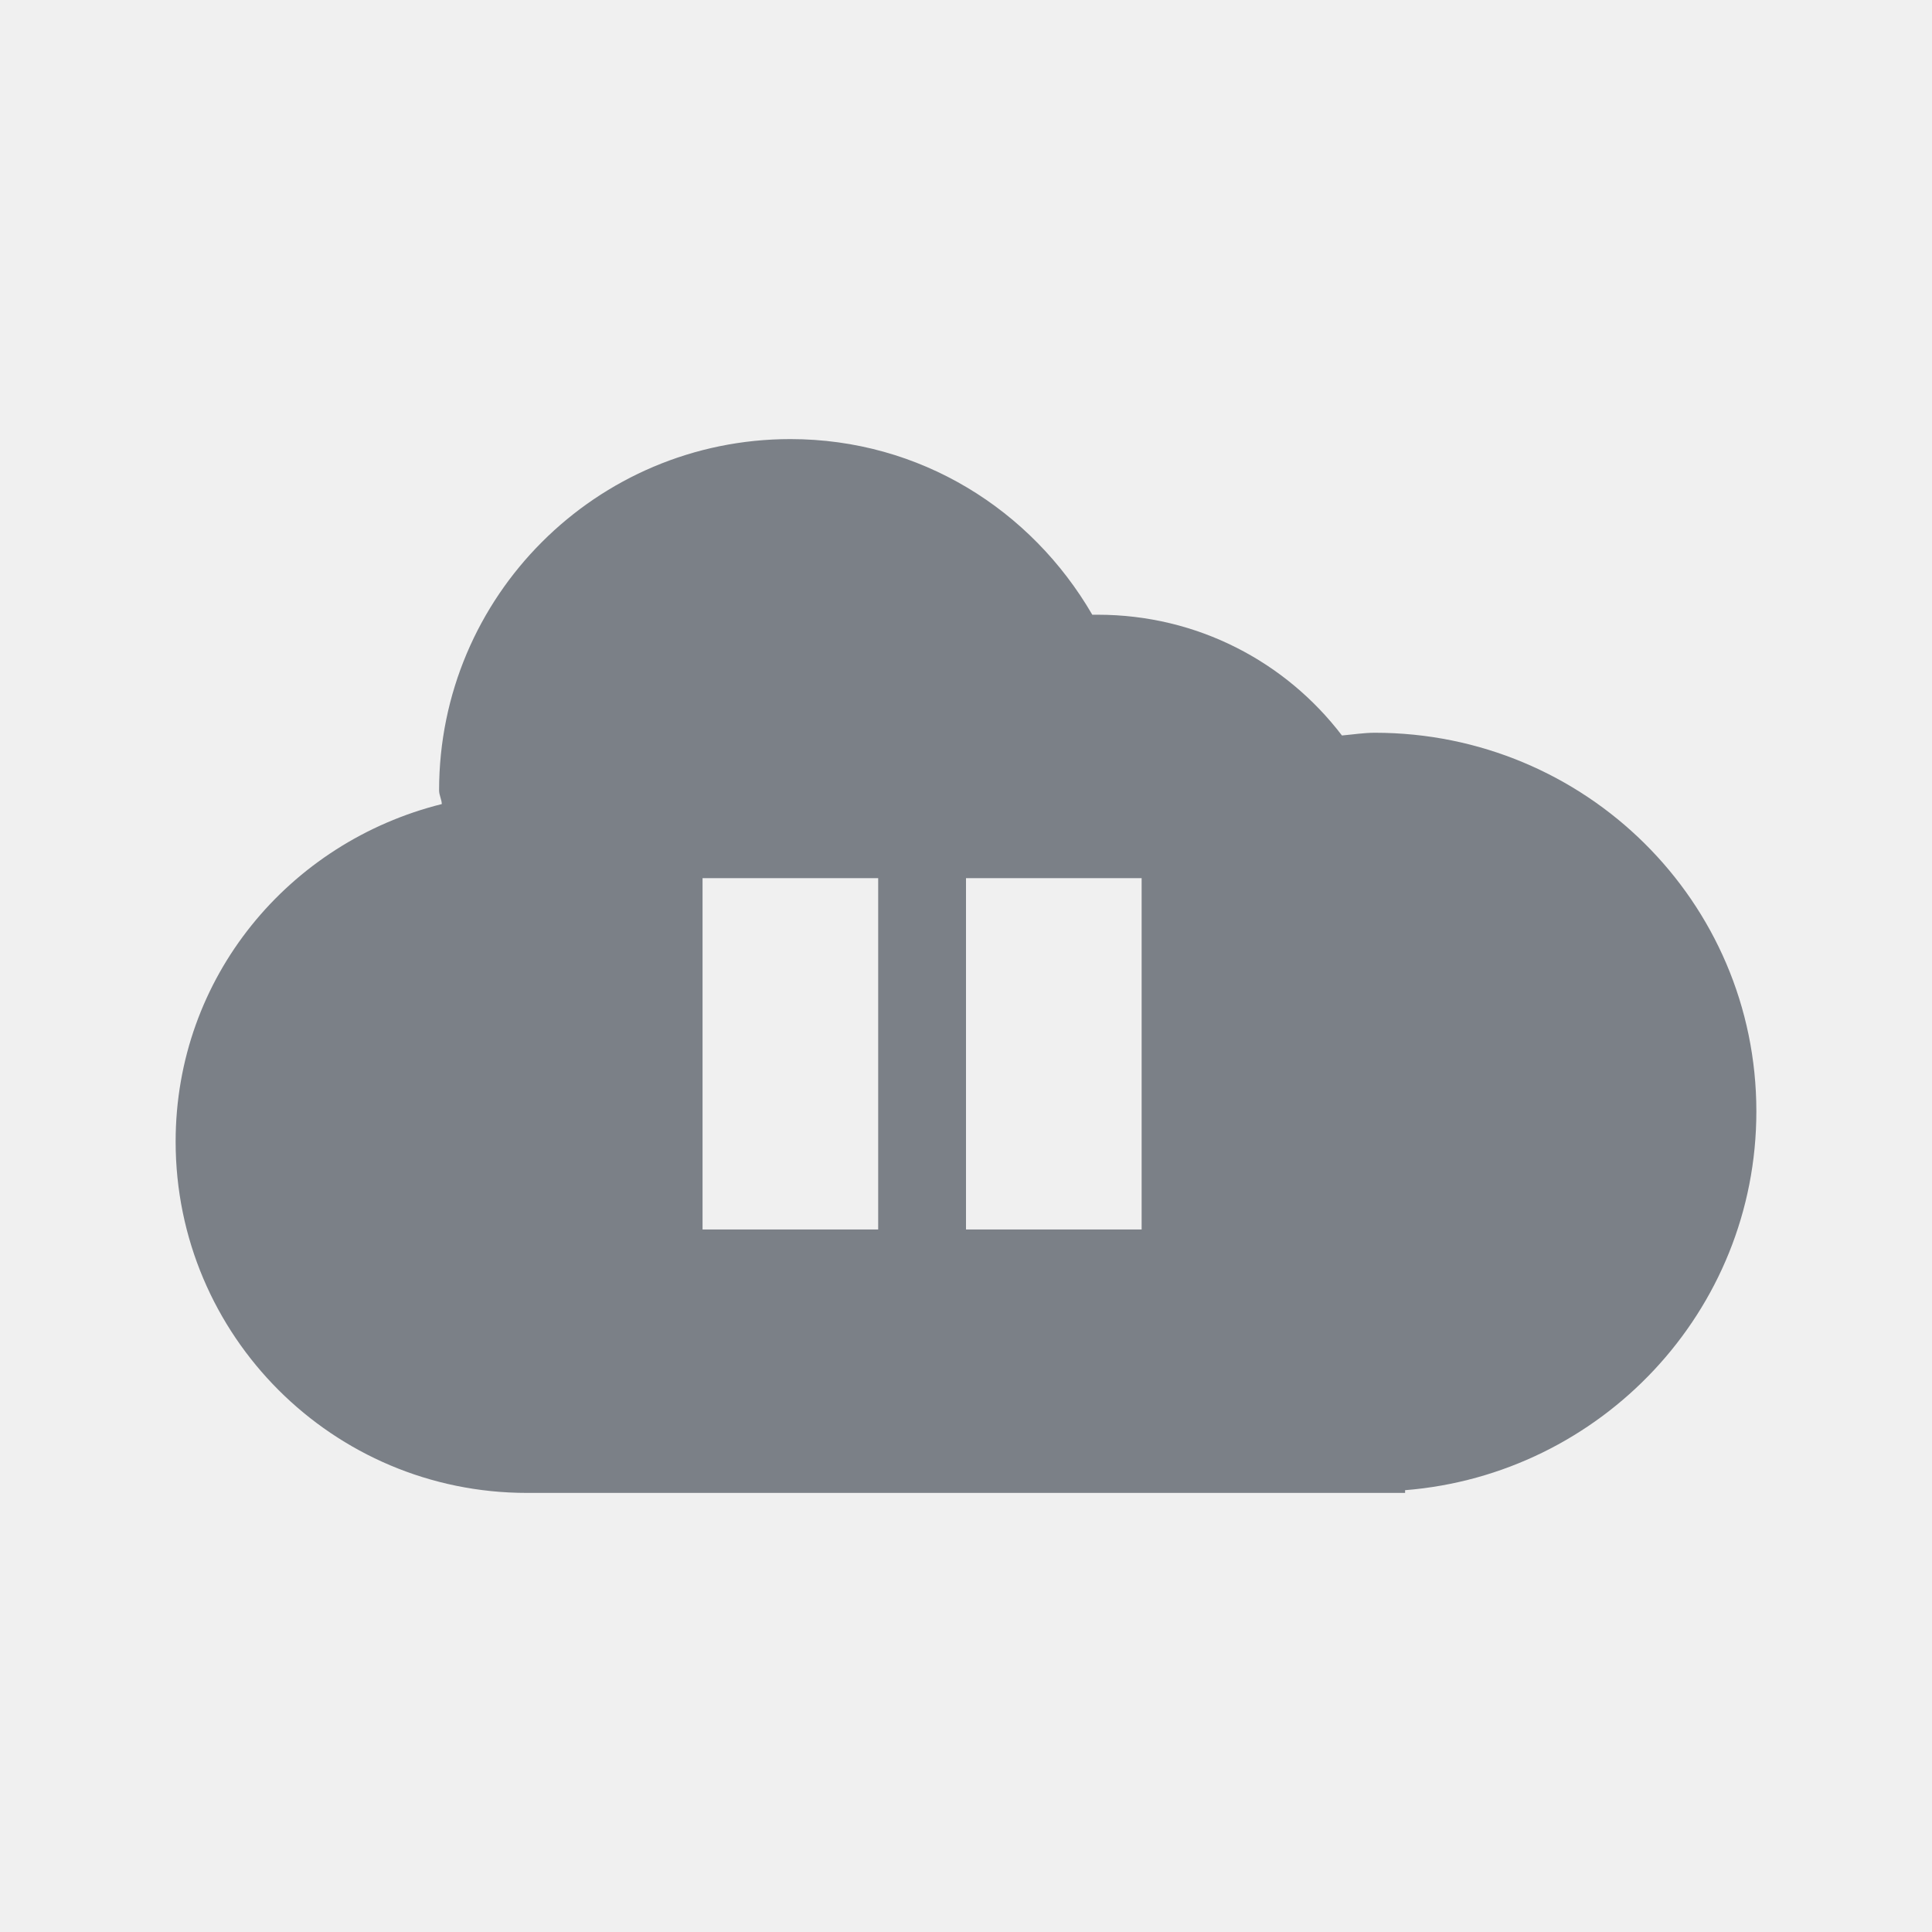
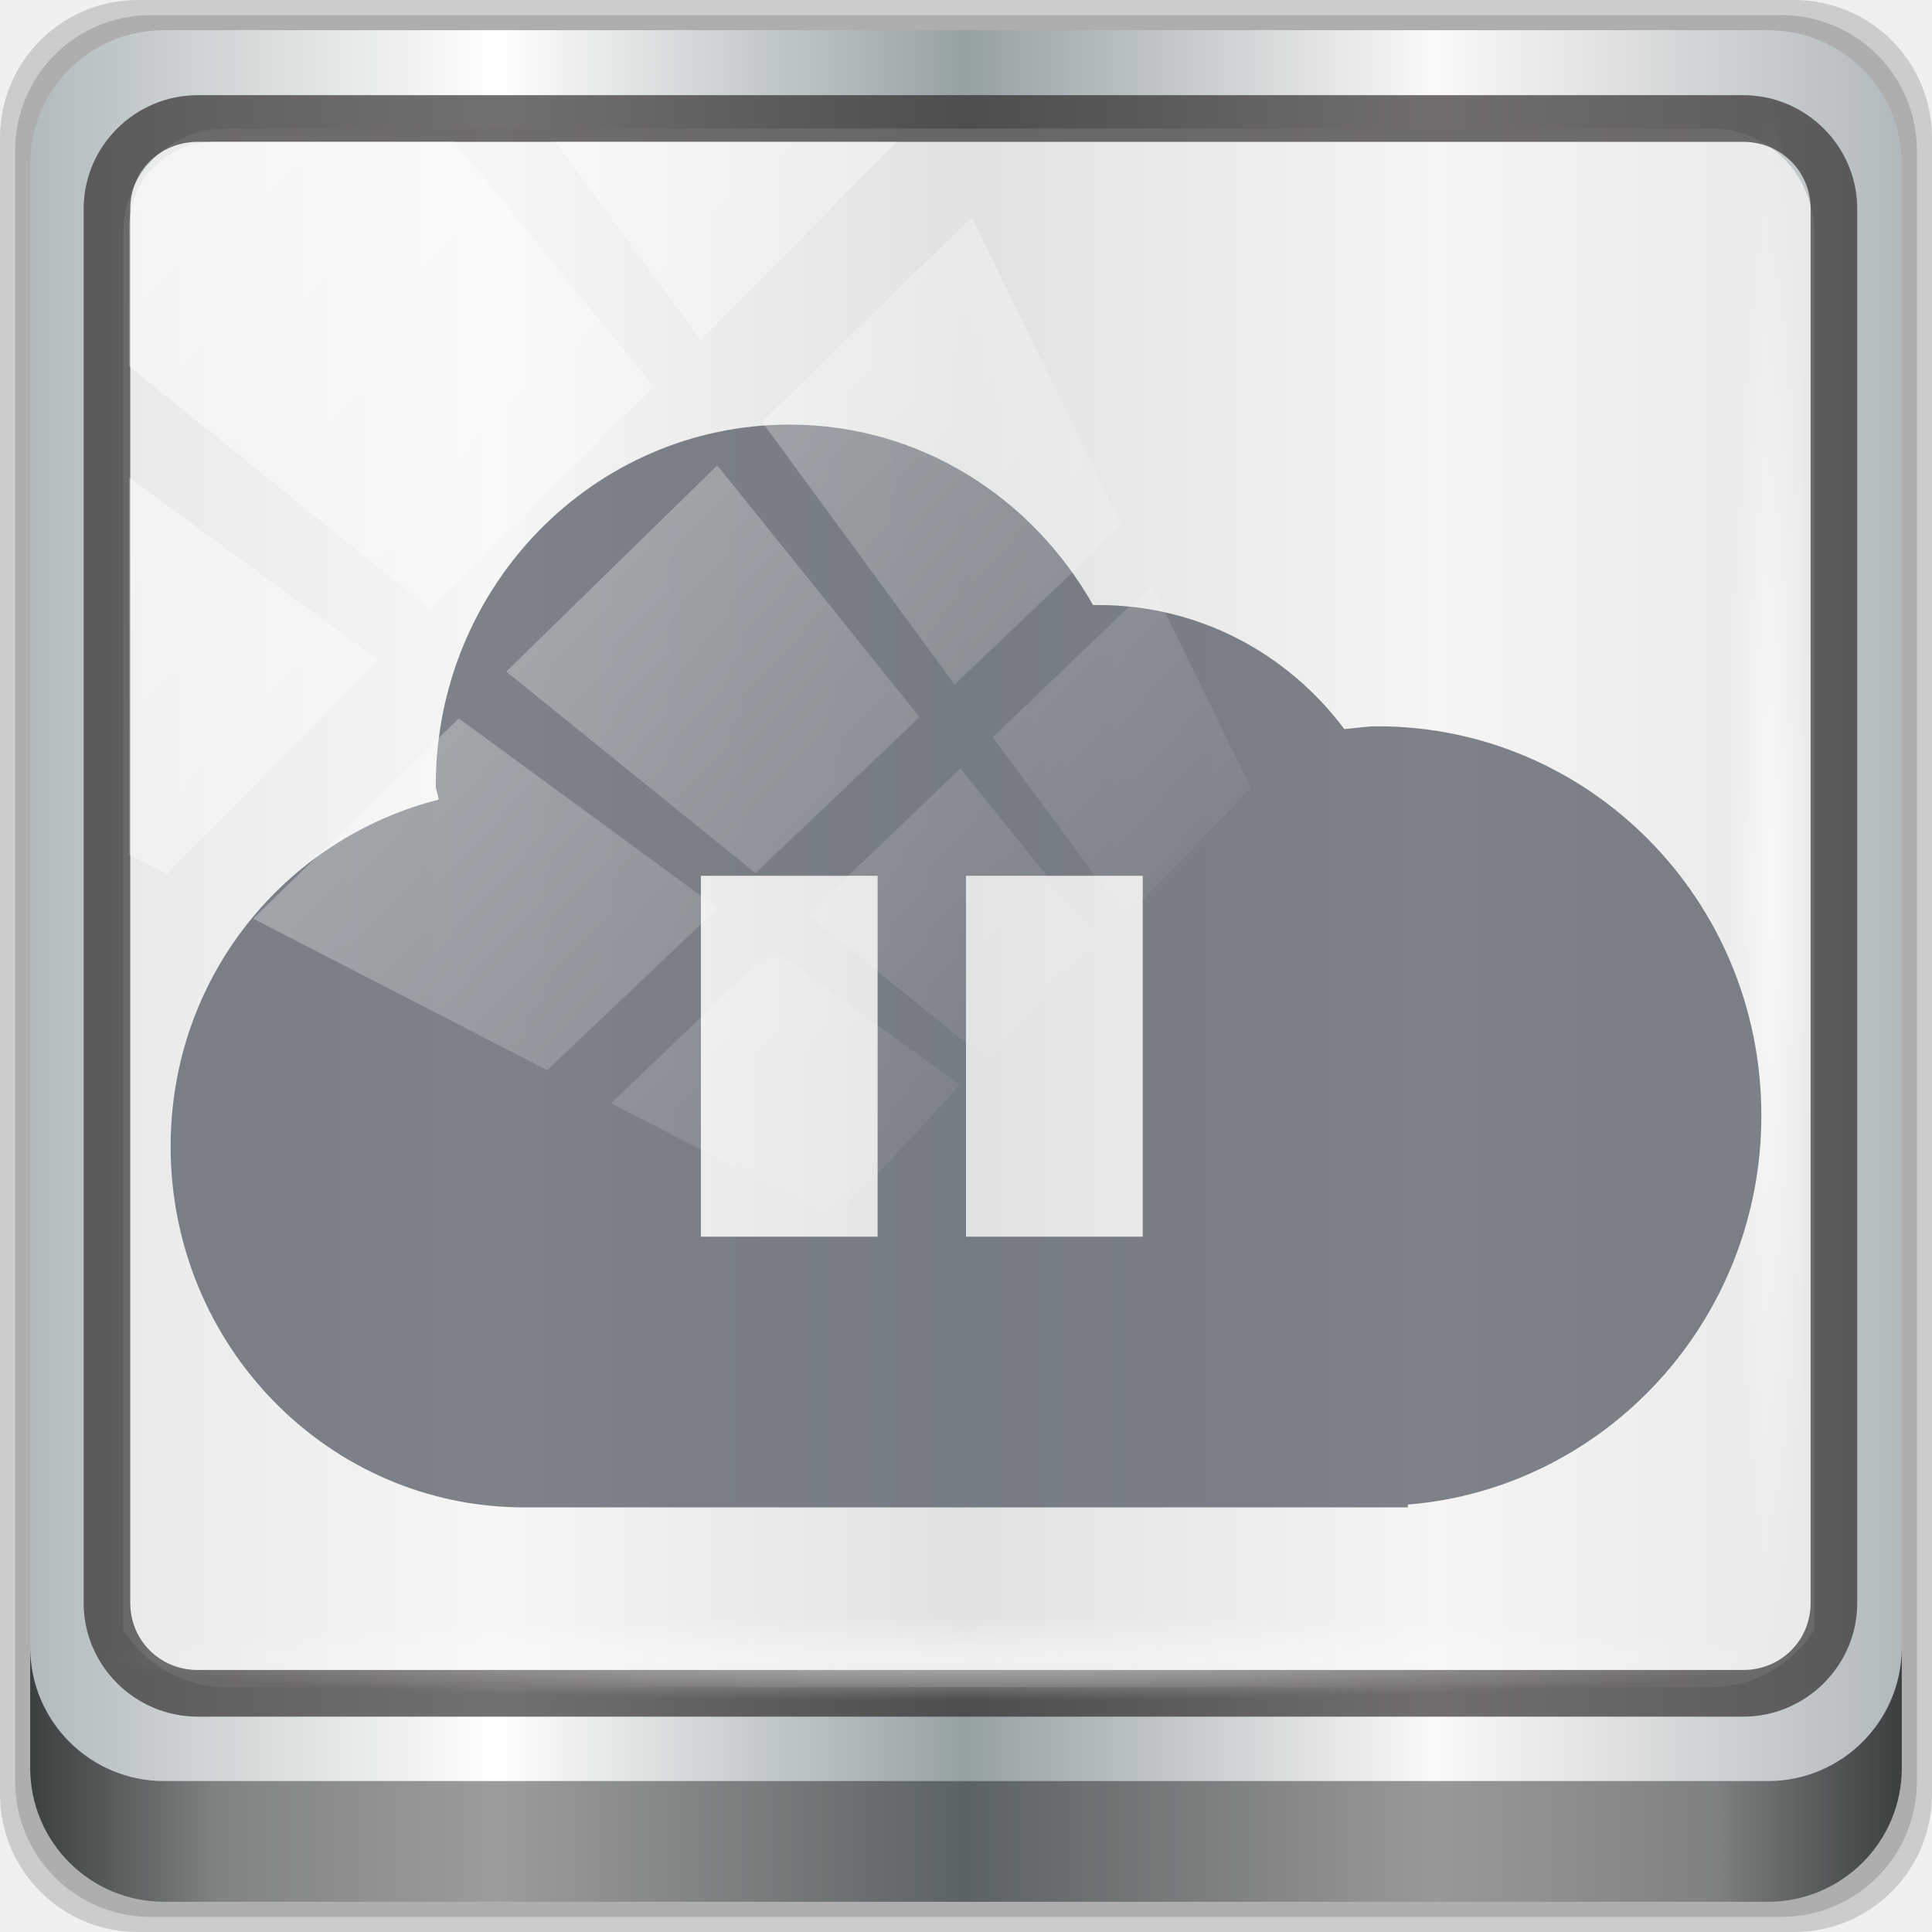
- <svg xmlns="http://www.w3.org/2000/svg" width="22" height="22" id="svg2" version="1.1">
+ <svg xmlns="http://www.w3.org/2000/svg" xmlns:xlink="http://www.w3.org/1999/xlink" width="96" height="96" id="svg2" version="1.1">
  <defs id="defs4">
    <mask maskUnits="userSpaceOnUse" x="122.963" y="97.149" width="576.609" height="587.491" id="XMLID_23_">
      <g style="filter:url(#Adobe_OpacityMaskFilter)" id="g37">
        <radialGradient id="XMLID_24_" cx="88.978" cy="-20.899" r="673.116" fx="88.978" fy="-20.899" gradientUnits="userSpaceOnUse">
          <stop offset="0.309" style="stop-color:#FFFFFF" id="stop40" />
          <stop offset="1" style="stop-color:#000000" id="stop42" />
        </radialGradient>
        <ellipse style="fill:url(#XMLID_24_)" cx="295.895" cy="286.172" rx="512.934" ry="349.106" id="ellipse44" />
      </g>
    </mask>
-     <filter color-interpolation-filters="sRGB" id="Adobe_OpacityMaskFilter" filterUnits="userSpaceOnUse" x="122.963" y="97.149" width="576.609" height="587.491">
+     <filter id="Adobe_OpacityMaskFilter" filterUnits="userSpaceOnUse" x="122.963" y="97.149" width="576.609" height="587.491" style="color-interpolation-filters:sRGB">
      <feColorMatrix type="matrix" values="1 0 0 0 0  0 1 0 0 0  0 0 1 0 0  0 0 0 1 0" id="feColorMatrix34" />
    </filter>
    <mask maskUnits="userSpaceOnUse" x="155.705" y="461.543" width="93.126" height="44.813" id="XMLID_26_">
      <g style="filter:url(#Adobe_OpacityMaskFilter_1_)" id="g75">
        <linearGradient id="XMLID_1_" gradientUnits="userSpaceOnUse" x1="211.722" y1="562.858" x2="200.073" y2="466.754">
          <stop offset="0" style="stop-color:#FFFFFF" id="stop78" />
          <stop offset="1" style="stop-color:#000000" id="stop80" />
        </linearGradient>
        <ellipse style="fill:url(#XMLID_1_)" cx="203.617" cy="495.988" rx="80.542" ry="59.683" id="ellipse82" />
      </g>
    </mask>
-     <filter color-interpolation-filters="sRGB" id="Adobe_OpacityMaskFilter_1_" filterUnits="userSpaceOnUse" x="155.705" y="461.543" width="93.126" height="44.813">
+     <filter id="Adobe_OpacityMaskFilter_1_" filterUnits="userSpaceOnUse" x="155.705" y="461.543" width="93.126" height="44.813" style="color-interpolation-filters:sRGB">
      <feColorMatrix type="matrix" values="1 0 0 0 0  0 1 0 0 0  0 0 1 0 0  0 0 0 1 0" id="feColorMatrix72" />
    </filter>
    <mask maskUnits="userSpaceOnUse" x="101.57" y="425.034" width="156.907" height="127.553" id="XMLID_2_">
      <g style="filter:url(#Adobe_OpacityMaskFilter_2_)" id="g92">
        <linearGradient id="XMLID_3_" gradientUnits="userSpaceOnUse" x1="206.091" y1="397.621" x2="186.922" y2="563.473">
          <stop offset="0" style="stop-color:#FFFFFF" id="stop95" />
          <stop offset="0.111" style="stop-color:#CBCBCB" id="stop97" />
          <stop offset="0.24" style="stop-color:#969696" id="stop99" />
          <stop offset="0.37" style="stop-color:#686868" id="stop101" />
          <stop offset="0.499" style="stop-color:#424242" id="stop103" />
          <stop offset="0.627" style="stop-color:#252525" id="stop105" />
          <stop offset="0.754" style="stop-color:#111111" id="stop107" />
          <stop offset="0.879" style="stop-color:#040404" id="stop109" />
          <stop offset="1" style="stop-color:#000000" id="stop111" />
        </linearGradient>
        <ellipse style="fill:url(#XMLID_3_)" cx="194.764" cy="495.623" rx="160.94" ry="123.604" id="ellipse113" />
      </g>
    </mask>
-     <filter color-interpolation-filters="sRGB" id="Adobe_OpacityMaskFilter_2_" filterUnits="userSpaceOnUse" x="101.57" y="425.034" width="156.907" height="127.553">
+     <filter id="Adobe_OpacityMaskFilter_2_" filterUnits="userSpaceOnUse" x="101.57" y="425.034" width="156.907" height="127.553" style="color-interpolation-filters:sRGB">
      <feColorMatrix type="matrix" values="1 0 0 0 0  0 1 0 0 0  0 0 1 0 0  0 0 0 1 0" id="feColorMatrix89" />
    </filter>
    <mask maskUnits="userSpaceOnUse" x="191.541" y="217.631" width="447.197" height="527.73" id="XMLID_10_">
      <g style="filter:url(#Adobe_OpacityMaskFilter_3_)" id="g165">
        <radialGradient id="XMLID_11_" cx="657.212" cy="155.233" r="606.953" fx="657.212" fy="155.233" gradientTransform="matrix(0.931,0,0,0.9299,28.7459,21.6629)" gradientUnits="userSpaceOnUse">
          <stop offset="0" style="stop-color:#C9C9C8" id="stop168" />
          <stop offset="0.088" style="stop-color:#C4C4C4" id="stop170" />
          <stop offset="0.219" style="stop-color:#B8B8B7" id="stop172" />
          <stop offset="0.377" style="stop-color:#A1A0A0" id="stop174" />
          <stop offset="0.556" style="stop-color:#7F7F7E" id="stop176" />
          <stop offset="0.752" style="stop-color:#4F4F4E" id="stop178" />
          <stop offset="0.96" style="stop-color:#121212" id="stop180" />
          <stop offset="1" style="stop-color:#000000" id="stop182" />
        </radialGradient>
        <circle style="fill:url(#XMLID_11_)" cx="408.427" cy="444.226" r="302.954" id="circle184" />
      </g>
    </mask>
-     <filter color-interpolation-filters="sRGB" id="Adobe_OpacityMaskFilter_3_" filterUnits="userSpaceOnUse" x="191.541" y="217.631" width="447.197" height="527.73">
+     <filter id="Adobe_OpacityMaskFilter_3_" filterUnits="userSpaceOnUse" x="191.541" y="217.631" width="447.197" height="527.73" style="color-interpolation-filters:sRGB">
      <feColorMatrix type="matrix" values="1 0 0 0 0  0 1 0 0 0  0 0 1 0 0  0 0 0 1 0" id="feColorMatrix162" />
    </filter>
    <mask maskUnits="userSpaceOnUse" x="243.061" y="279.317" width="252.506" height="187.183" id="XMLID_13_">
      <g style="filter:url(#Adobe_OpacityMaskFilter_4_)" id="g199">
        <linearGradient id="XMLID_14_" gradientUnits="userSpaceOnUse" x1="340.049" y1="266.934" x2="372.381" y2="417.815">
          <stop offset="0" style="stop-color:#FFFFFF" id="stop202" />
          <stop offset="0.087" style="stop-color:#F8F8F8" id="stop204" />
          <stop offset="0.216" style="stop-color:#E4E4E4" id="stop206" />
          <stop offset="0.371" style="stop-color:#C2C2C2" id="stop208" />
          <stop offset="0.546" style="stop-color:#949494" id="stop210" />
          <stop offset="0.739" style="stop-color:#595959" id="stop212" />
          <stop offset="0.944" style="stop-color:#151515" id="stop214" />
          <stop offset="0.994" style="stop-color:#000000" id="stop216" />
        </linearGradient>
        <ellipse style="fill:url(#XMLID_14_)" cx="363.052" cy="374.282" rx="215.324" ry="183.322" id="ellipse218" />
      </g>
    </mask>
-     <filter color-interpolation-filters="sRGB" id="Adobe_OpacityMaskFilter_4_" filterUnits="userSpaceOnUse" x="243.061" y="279.317" width="252.506" height="187.183">
+     <filter id="Adobe_OpacityMaskFilter_4_" filterUnits="userSpaceOnUse" x="243.061" y="279.317" width="252.506" height="187.183" style="color-interpolation-filters:sRGB">
      <feColorMatrix type="matrix" values="1 0 0 0 0  0 1 0 0 0  0 0 1 0 0  0 0 0 1 0" id="feColorMatrix196" />
    </filter>
+     <linearGradient xlink:href="#linearGradient6139-0" id="linearGradient4071" gradientUnits="userSpaceOnUse" gradientTransform="matrix(1.107143,0,0,1.107143,-4.993903,-3.620687)" x1="6" y1="47" x2="90" y2="47" />
+     <linearGradient id="linearGradient6139-0">
+       <stop id="stop6141-2" offset="0" style="stop-color:#b2babc;stop-opacity:1" />
+       <stop style="stop-color:#ffffff;stop-opacity:1;" offset="0.25" id="stop6151-0" />
+       <stop style="stop-color:#96a1a4;stop-opacity:1" offset="0.5" id="stop6147-1" />
+       <stop id="stop6149-4" offset="0.75" style="stop-color:#fbf9f9;stop-opacity:1;" />
+       <stop id="stop6143-4" offset="1" style="stop-color:#b2b9bc;stop-opacity:1" />
+     </linearGradient>
+     <linearGradient gradientTransform="translate(0.1489535,0.415026)" xlink:href="#linearGradient3832-0-6-1-1" id="linearGradient4129" x1="1.5" y1="88.172" x2="94.5" y2="88.172" gradientUnits="userSpaceOnUse" />
+     <linearGradient id="linearGradient3832-0-6-1-1">
+       <stop style="stop-color:#000000;stop-opacity:1;" offset="0" id="stop3834-6-3-7-1" />
+       <stop id="stop3872-2-4" offset="0.1" style="stop-color:#000000;stop-opacity:0.588;" />
+       <stop style="stop-color:#000000;stop-opacity:0.588;" offset="0.9" id="stop3844-6-2-7-6" />
+       <stop style="stop-color:#000000;stop-opacity:1;" offset="1" id="stop3836-5-0-2-9" />
+     </linearGradient>
+     <radialGradient xlink:href="#linearGradient3737" id="radialGradient7462" gradientUnits="userSpaceOnUse" gradientTransform="matrix(0.9751338,0,0,0.04919072,34.04765,80.58172)" cx="13.948" cy="44.893" fx="13.948" fy="44.893" r="43.199" />
+     <linearGradient id="linearGradient3737">
+       <stop offset="0" style="stop-color:#ffffff;stop-opacity:1" id="stop3739" />
+       <stop offset="1" style="stop-color:#ffffff;stop-opacity:0" id="stop3741" />
+     </linearGradient>
+     <radialGradient xlink:href="#linearGradient3737" id="radialGradient7464" gradientUnits="userSpaceOnUse" gradientTransform="matrix(0.8883266,0,0,0.04919072,31.95952,-90.31726)" cx="13.948" cy="44.893" fx="13.948" fy="44.893" r="43.199" />
+     <linearGradient xlink:href="#linearGradient3737" id="linearGradient4767" gradientUnits="userSpaceOnUse" x1="2.771" y1="-28.642" x2="50.528" y2="14.514" />
+     <clipPath id="clipPath4156-4-1" clipPathUnits="userSpaceOnUse">
+       <path id="path4158-0-8" d="m 27.046,-55.695 -14.214,13.321 h 0.061 l 15.653,21.771 10.231,-10.546 C 38.562,-32.302 27.468,-54.819 27.046,-55.695 Z M 9.647,-39.383 -5.241,-25.321 15.988,-7.806 26.372,-18.383 Z m 31.491,12.951 -9.741,9.714 8.945,12.458 7.781,-7.555 z m -49.84,4.379 -13.754,12.982 26.283,13.846 0.061,-0.062 -0.123,-0.062 L 13.599,-5.401 -8.702,-22.053 Z m 38.015,7.401 -9.803,9.775 11.579,9.559 7.628,-7.401 -8.669,-11.009 z m 20.187,5.674 -7.383,7.216 6.188,8.542 5.82,-6.137 z m -32.195,6.322 -9.557,9.498 13.662,7.185 7.934,-7.678 z m 23.312,2.374 -7.107,6.938 8.363,6.907 5.361,-5.674 -0.061,-0.092 -0.092,0.123 -6.464,-8.203 z m -8.73,8.542 -7.505,7.339 10.354,5.458 c 1.397,-1.321 5.675,-6.123 5.851,-6.322 z" style="opacity:0.6;fill:#ffffff;fill-opacity:1;stroke:none" />
+     </clipPath>
  </defs>
-   <g transform="translate(8.485282,-1018.695)" id="klipper">
-     <path style="fill:#ffffff;fill-opacity:0.4;fill-rule:nonzero;stroke:none" d="m 23.515,1025.101 0,0.781 c 2.193,0.371 4.197,1.331 5.812,2.719 -1.541,-1.677 -3.538,-2.912 -5.812,-3.5 z m 7.344,2.25 c 1.82,2.013 3.096,4.526 3.5,7.344 l -1.25,0 c 0.084,0.327 0.162,0.663 0.219,1 l 2.031,0 c -0.475,-3.308 -2.137,-6.207 -4.5,-8.344 z m -7.344,1.938 0,0.656 c 1.168,0.3 2.228,0.876 3.125,1.625 -0.837,-1.002 -1.894,-1.784 -3.125,-2.281 z m 4.531,0.875 c 1.1,1.27 1.9,2.822 2.25,4.531 l -1.375,0 c 0.13,0.323 0.256,0.658 0.344,1 l 2.031,0 c -0.45,-2.197 -1.617,-4.117 -3.25,-5.531 z m -2.781,2.844 c 0.389,0.501 0.69,1.076 0.906,1.688 l -2.062,0 c 0.331,0.285 0.619,0.612 0.844,1 l 2.219,0 c -0.377,-1.066 -1.042,-1.996 -1.906,-2.688 z m -1.75,1.094 0,0.156 c 0.093,0.054 0.194,0.096 0.281,0.156 -0.08,-0.116 -0.191,-0.207 -0.281,-0.312 z" id="path3071" />
-     <path style="color:#000000;fill:#434a55;fill-opacity:0.675;fill-rule:nonzero;stroke:none;stroke-width:2;marker:none;visibility:visible;display:inline;overflow:visible;enable-background:accumulate" d="M 9 5 C 6.791 5 5 6.791 5 9 C 5 9.054 5.029 9.103 5.031 9.156 C 3.292 9.59 2 11.126 2 13 C 2 15.209 3.791 17 6 17 L 16 17 L 16 16.969 C 18.23 16.791 20 14.932 20 12.656 C 20 10.263 18.049 8.344 15.656 8.344 C 15.528 8.344 15.407 8.364 15.281 8.375 C 14.642 7.537 13.635 7 12.5 7 C 12.479 7 12.458 7 12.438 7 C 11.745 5.806 10.479 5 9 5 z M 8 10 L 10 10 L 10 14 L 8 14 L 8 10 z M 11 10 L 13 10 L 13 14 L 11 14 L 11 10 z " transform="translate(-8.485282,1018.695)" id="path3901" />
+   <g transform="translate(8.485282,-944.6949)" id="klipper">
+     <g transform="translate(-8.485282,-81.82483)" id="layer1">
+       <g id="g2574" style="display:inline" transform="translate(-0.1489564,1026.105)">
+         <path style="display:inline;opacity:0.15;fill:#000000;fill-opacity:1;fill-rule:nonzero;stroke:none" d="M 89.292,0.415 H 7.006 c -3.799,0 -6.857,3.058 -6.857,6.857 V 89.558 c 0,3.799 3.058,6.857 6.857,6.857 H 89.292 c 3.799,0 6.857,-3.058 6.857,-6.857 V 7.272 c 0,-3.799 -3.058,-6.857 -6.857,-6.857 z" id="path3288" />
+         <path id="path4085" d="M 88.649,1.165 H 7.649 c -3.739,0 -6.75,3.01 -6.75,6.75 V 88.915 c 0,3.74 3.011,6.75 6.75,6.75 H 88.649 c 3.74,0 6.75,-3.01 6.75,-6.75 V 7.915 c 0,-3.739 -3.01,-6.75 -6.75,-6.75 z" style="display:inline;opacity:0.15;fill:#000000;fill-opacity:1;fill-rule:nonzero;stroke:none" />
+         <path style="display:inline;fill:url(#linearGradient4071);fill-opacity:1;fill-rule:nonzero;stroke:none" d="M 88.006,1.915 H 8.292 c -3.68,0 -6.643,2.963 -6.643,6.643 V 88.272 c 0,3.68 2.963,6.643 6.643,6.643 H 88.006 c 3.68,0 6.643,-2.963 6.643,-6.643 V 8.558 c 0,-3.68 -2.963,-6.643 -6.643,-6.643 z" id="rect4251-1" />
+         <path style="display:inline;opacity:0.779;fill:#f5f3f3;fill-opacity:1;fill-rule:nonzero;stroke:none;stroke-width:1.035" d="m 11.39,6.802 c -2.856,0 -5.124,2.315 -5.124,5.23 v 21.674 7.323 40.373 c 1.097,1.704 2.969,2.844 5.124,2.844 h 4.099 65.589 4.099 c 2.155,0 4.027,-1.14 5.124,-2.844 V 41.029 33.706 12.033 c 0,-2.916 -2.268,-5.23 -5.124,-5.23 z" id="path3400-6" />
+         <path id="path4989" d="m 9.974,5.144 c -3.117,0 -5.668,2.54 -5.668,5.646 v 69.278 c 0,3.106 2.551,5.646 5.668,5.646 H 86.766 c 3.117,0 5.668,-2.54 5.668,-5.646 V 10.79 c 0,-3.106 -2.551,-5.646 -5.668,-5.646 z m 0,2.319 H 86.766 c 1.888,0 3.352,1.48 3.352,3.327 v 69.278 c 0,1.846 -1.464,3.327 -3.352,3.327 H 9.974 c -1.888,0 -3.352,-1.48 -3.352,-3.327 V 10.79 c 0,-1.846 1.464,-3.327 3.352,-3.327 z" style="color:#000000;font-style:normal;font-variant:normal;font-weight:normal;font-stretch:normal;font-size:medium;line-height:normal;font-family:Sans;-inkscape-font-specification:Sans;text-indent:0;text-align:start;text-decoration:none;text-decoration-line:none;letter-spacing:normal;word-spacing:normal;text-transform:none;writing-mode:lr-tb;direction:ltr;baseline-shift:baseline;text-anchor:start;display:inline;overflow:visible;visibility:visible;fill:#241f1f;fill-opacity:0.633;stroke:none;stroke-width:2.376;marker:none;enable-background:accumulate" />
+         <path style="display:inline;opacity:0.658;fill:url(#linearGradient4129);fill-opacity:1;fill-rule:nonzero;stroke:none" d="m 1.649,82.259 v 6 c 0,3.68 2.976,6.656 6.656,6.656 H 87.993 c 3.68,0 6.656,-2.976 6.656,-6.656 v -6 c 0,3.68 -2.976,6.656 -6.656,6.656 H 8.305 c -3.68,0 -6.656,-2.976 -6.656,-6.656 z" id="path4118" />
+         <rect style="opacity:0.55;fill:url(#radialGradient7462);fill-opacity:1;stroke:none" id="rect4131" width="84.25" height="4.25" x="5.524" y="80.665" rx="0" ry="4.25" />
+         <rect ry="4.25" rx="0" y="-90.234" x="5.975" height="4.25" width="76.75" id="rect4141" style="opacity:0.669;fill:url(#radialGradient7464);fill-opacity:1;stroke:none" transform="rotate(90)" />
+         <path style="color:#000000;display:inline;overflow:visible;visibility:visible;fill:#434a55;fill-opacity:0.675;fill-rule:nonzero;stroke:none;stroke-width:8.874;marker:none;enable-background:accumulate" d="m 39.367,21.513 c -9.701,0 -17.565,8.03 -17.565,17.934 0,0.242 0.128,0.462 0.137,0.701 -7.637,1.947 -13.311,8.833 -13.311,17.234 0,9.905 7.864,17.934 17.565,17.934 H 70.105 v -0.14 c 9.793,-0.796 17.565,-9.131 17.565,-19.336 0,-10.731 -8.565,-19.336 -19.074,-19.336 -0.563,0 -1.096,0.091 -1.647,0.14 -2.808,-3.757 -7.227,-6.165 -12.213,-6.165 -0.092,0 -0.183,-0.002 -0.274,0 -3.039,-5.353 -8.599,-8.967 -15.095,-8.967 z m -4.391,22.418 h 8.782 v 17.934 h -8.782 z m 13.173,0 h 8.782 v 17.934 h -8.782 z" id="path3901" />
+         <rect transform="matrix(1.069245,0,0,1.047683,4.44418,38.89401)" style="opacity:0.508;fill:url(#linearGradient4767);fill-opacity:1;stroke:none" id="rect4146" width="75.966" height="69.024" x="2" y="-30" rx="3.957" ry="3.957" clip-path="url(#clipPath4156-4-1)" />
+       </g>
+     </g>
  </g>
</svg>
